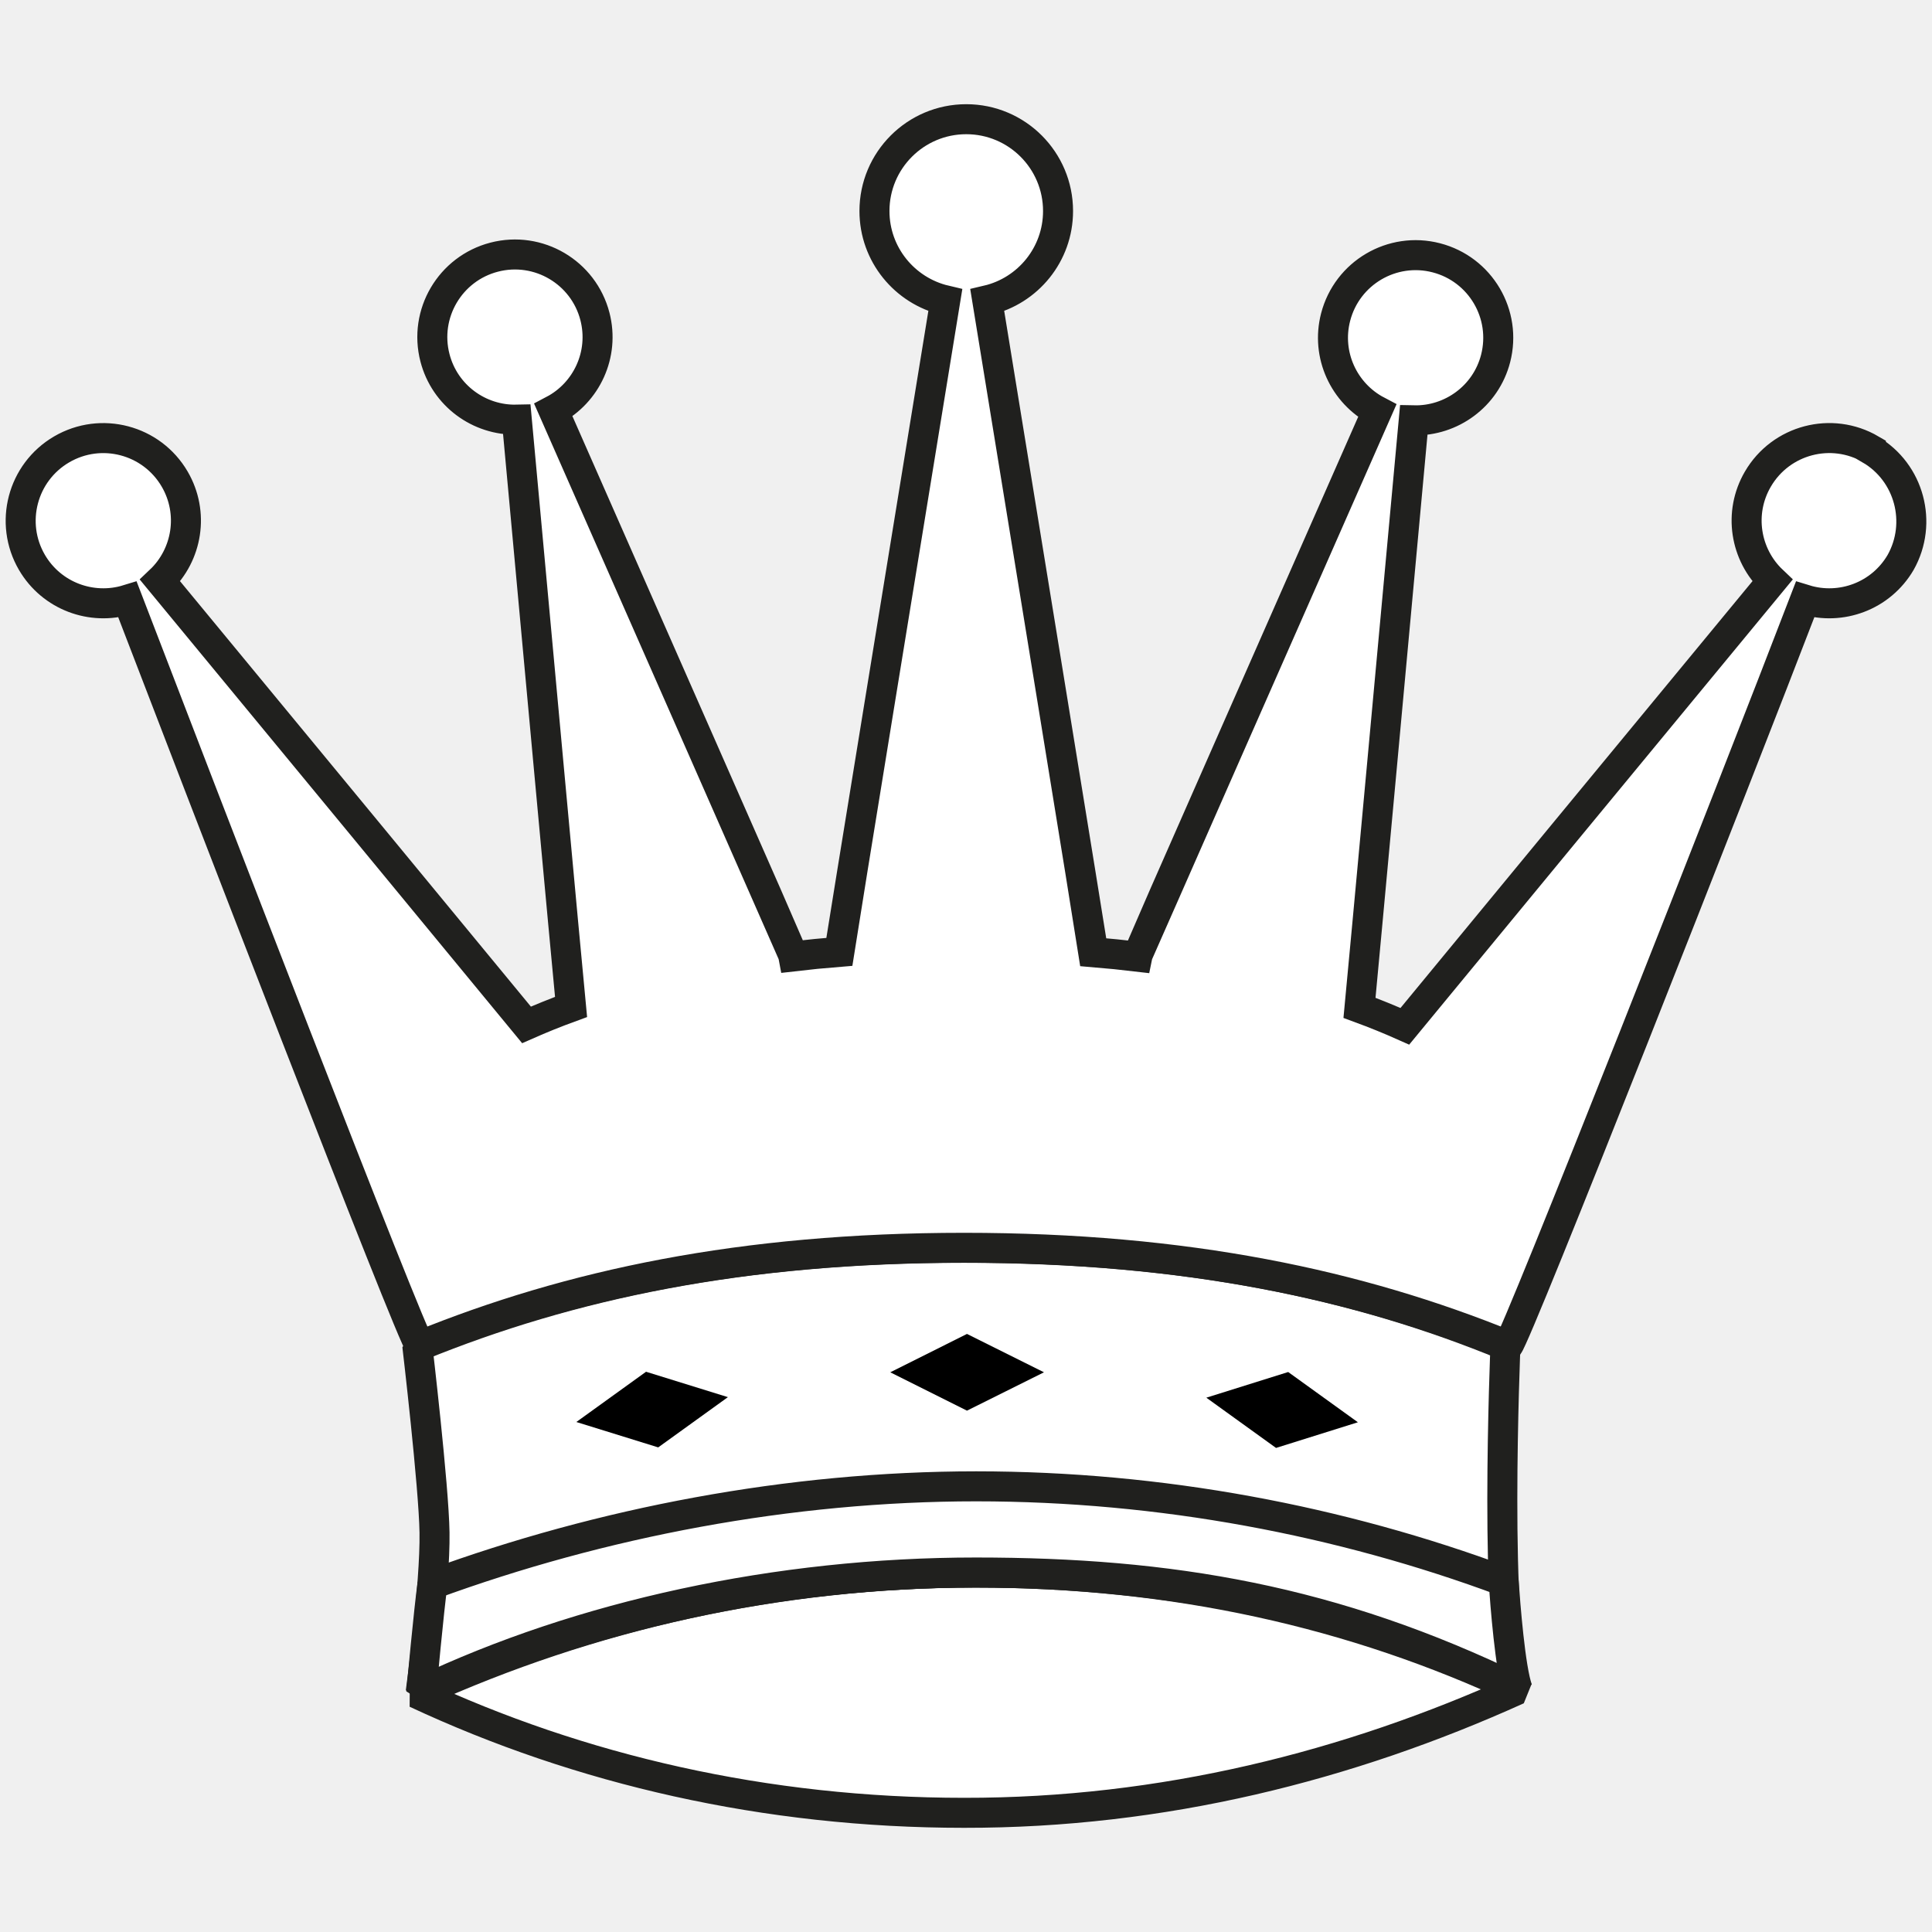
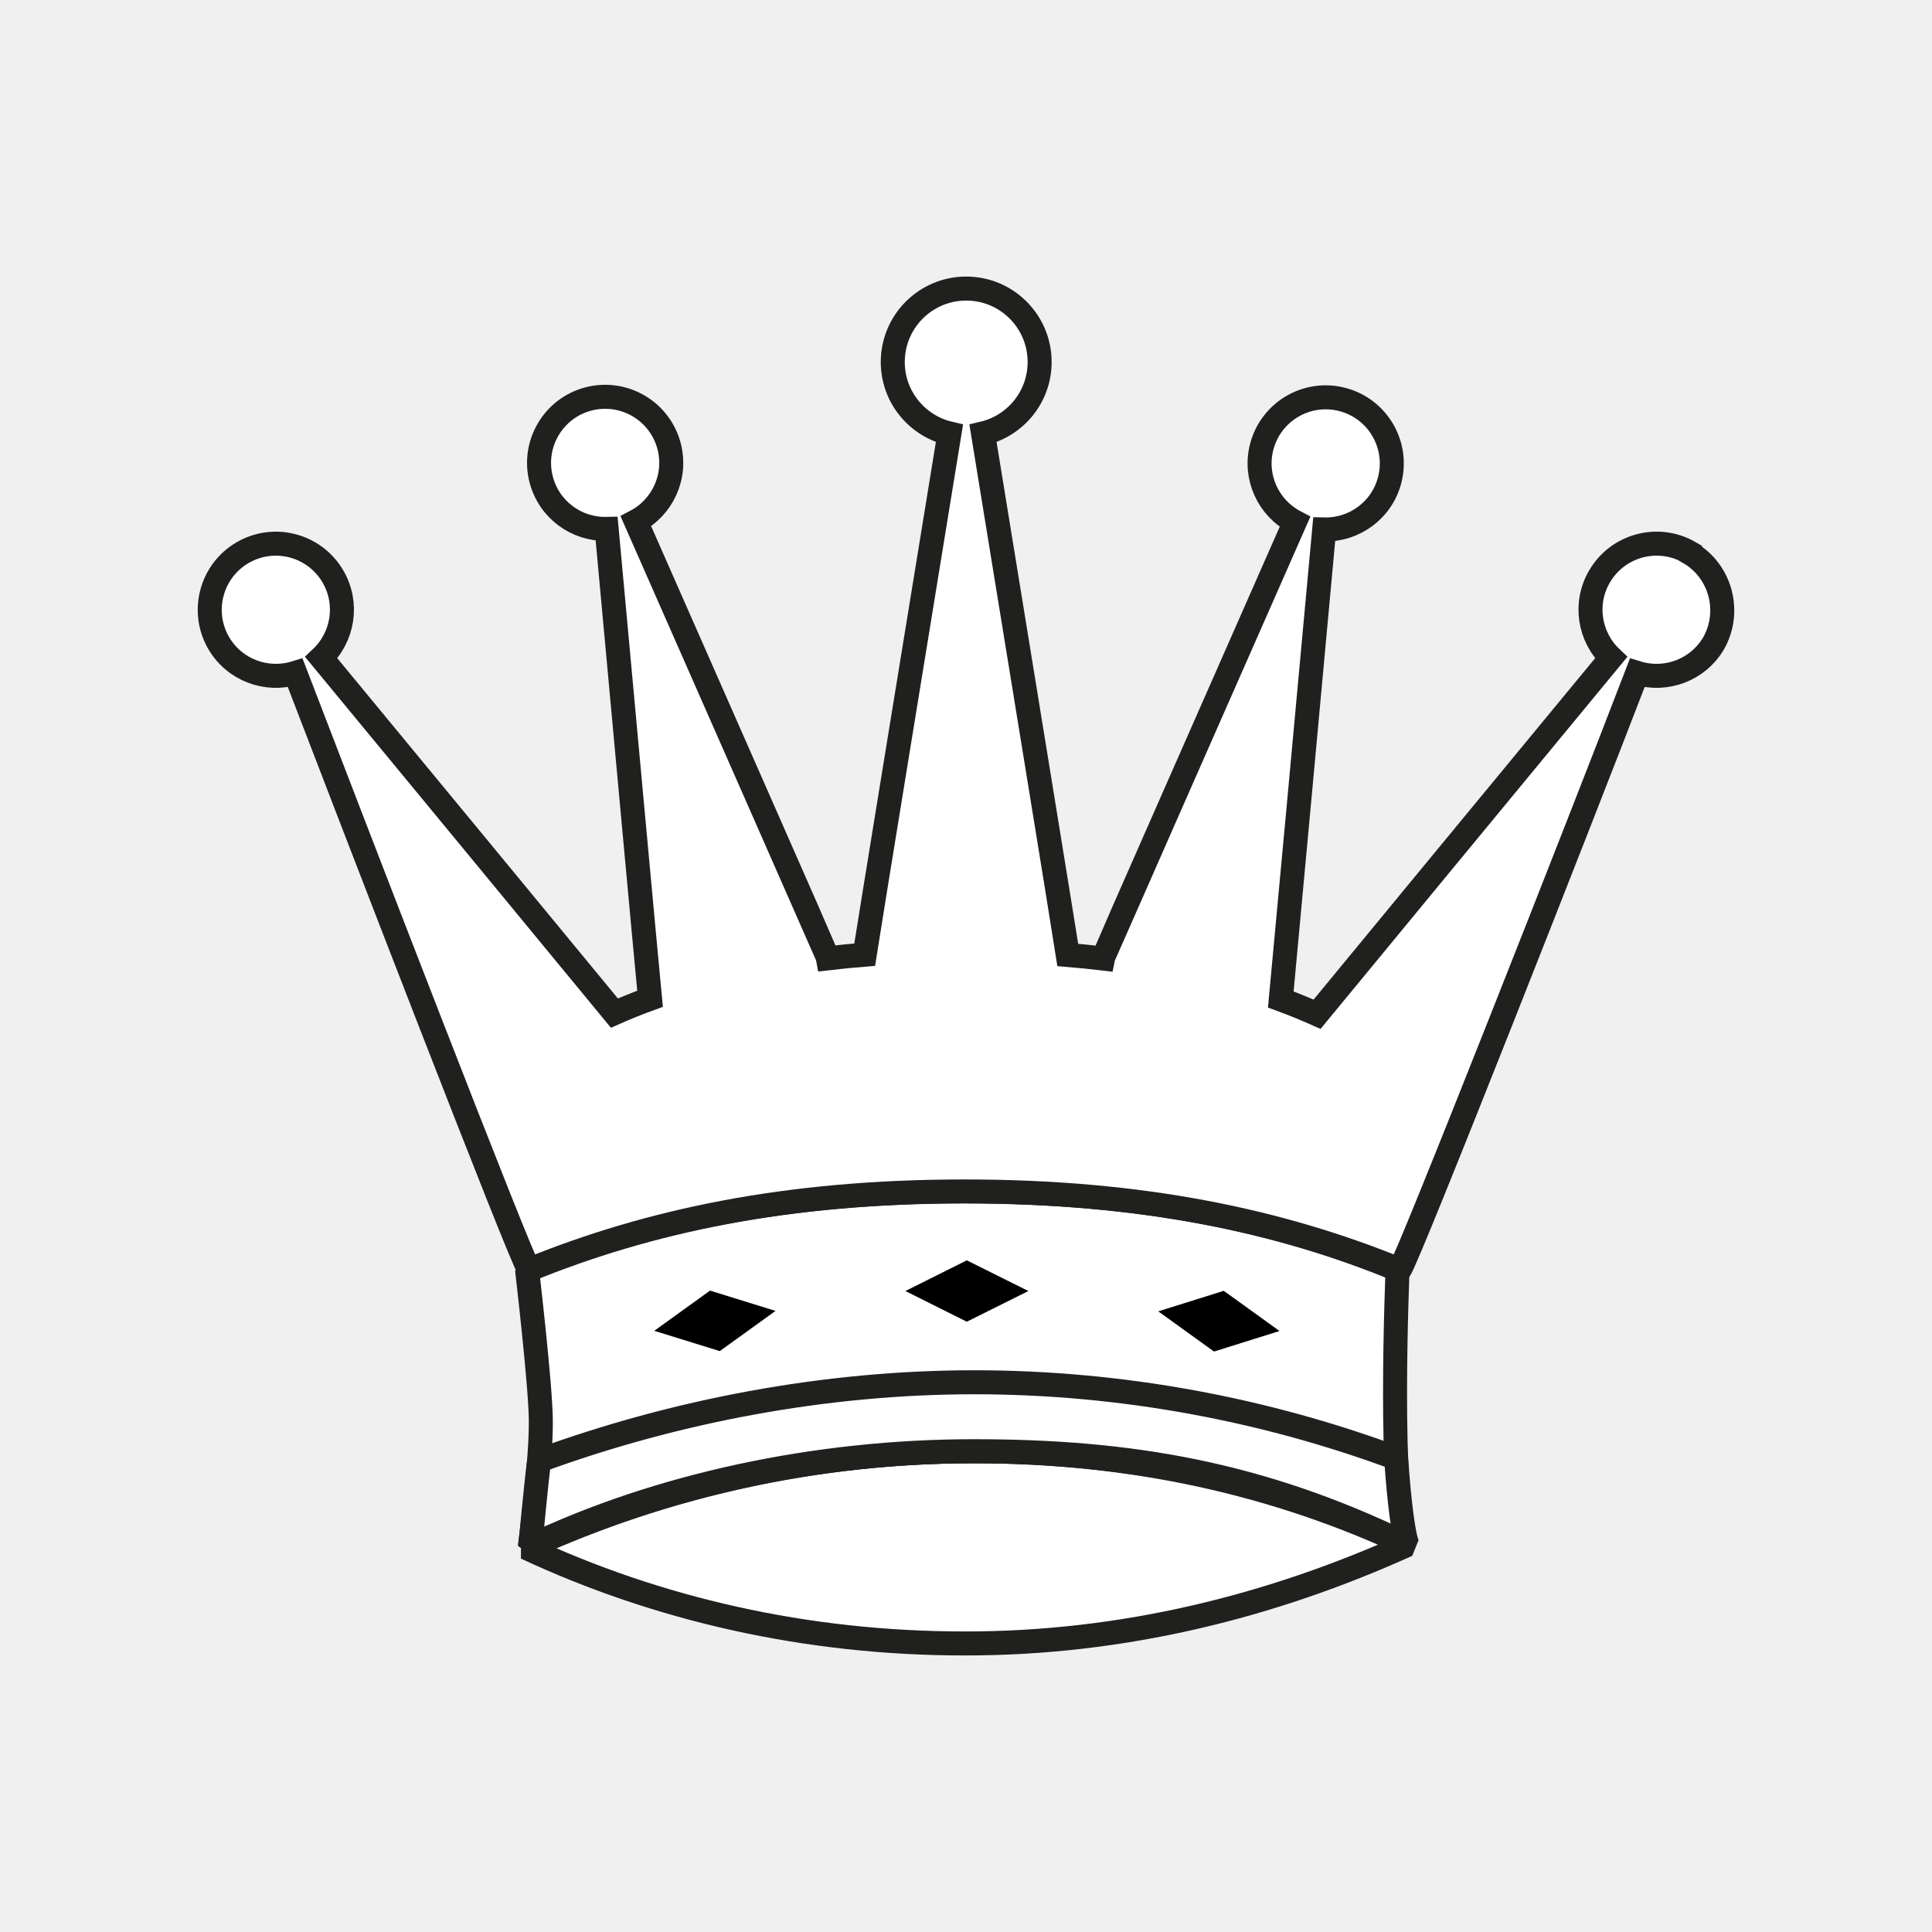
- <svg xmlns="http://www.w3.org/2000/svg" id="ecxVaknSlbo1" viewBox="0 0 45 45" shape-rendering="geometricPrecision" text-rendering="geometricPrecision" project-id="7abeaac6633d4d0e91ef28a48dbb310c" export-id="34a54b822953452188026cf15a3efcf3" cached="false">
-   <g transform="matrix(.2 0 0 0.2-79.16745 19.23173)">
-     <path d="M572.569,100.593c-19.085-8.924-40.003-13.609-63.095-13.609s-45.477,5.116-65.19,14.041c19.085,8.916,40.736,13.936,63.831,13.936c23.124.031,44.769-5.443,64.463-14.346l-.009-.022Z" fill="#fff" stroke="#20201e" stroke-width="3.495" stroke-linejoin="bevel" />
-     <path d="M571.153,60.543l-.012-.021c-17.156-7.072-37.118-11.375-63.035-11.375-25.949,0-46.012,4.306-63.671,11.397c0,0,1.926,16.371,2.006,21.785.095,6.097-1.61,18.591-1.61,18.591c19.712-8.925,41.56-13.942,64.652-13.942c22.649,0,45.669,4.648,63.095,13.609-2.863-5.726-1.416-40.018-1.416-40.018l-.009-.024Z" fill="#fff" stroke="#20201e" stroke-width="3.495" stroke-linejoin="bevel" />
-     <path d="M444.901,100.813c18.554-8.824,41.491-13.838,64.583-13.838c22.649,0,41.664,3.194,63.095,13.609-.863-2.407-1.441-9.885-1.628-12.598-18.969-7.047-39.889-11.047-61.421-11.047-21.771,0-43.674,4.218-63.325,11.409-.409,2.8-1.29,12.427-1.29,12.427l-.014.037Z" fill="#fff" stroke="#20201e" stroke-width="3.495" stroke-linejoin="bevel" />
-     <path d="M613.72,-43.828c-4.587-2.679-10.48-1.131-13.159,3.463-2.301,3.936-1.481,8.818,1.687,11.824-13.107,15.887-37.029,44.873-42.803,51.904-1.696-.757-3.453-1.476-5.281-2.148.519-5.392,4.307-46.537,6.317-68.421c4.366.1,8.394-2.791,9.534-7.199c1.33-5.148-1.757-10.399-6.907-11.73-5.14-1.332-10.391,1.759-11.724,6.904-1.143,4.409.974,8.892,4.842,10.921-9.478,21.513-27.869,63.262-27.915,63.435-.009.042-.003.085-.012.128-1.671-.198-3.389-.375-5.14-.519-.347-2.315-8.234-50.712-12.345-75.918c4.726-1.106,8.243-5.335,8.243-10.399c0-5.902-4.784-10.693-10.689-10.693s-10.692,4.792-10.692,10.693c0,5.063,3.527,9.292,8.249,10.399-4.093,25.093-11.93,73.162-12.341,75.877-1.828.147-3.616.321-5.361.527-.012-.061-.009-.114-.028-.169-.043-.174-18.437-41.928-27.909-63.438c3.862-2.028,5.976-6.509,4.836-10.921-1.33-5.144-6.584-8.236-11.727-6.904s-8.234,6.583-6.901,11.726c1.143,4.413,5.165,7.301,9.53,7.2c2.009,21.86,5.785,62.919,6.317,68.396-1.794.654-3.521,1.353-5.186,2.089-6.007-7.306-29.657-35.972-42.67-51.737c3.174-3.006,3.991-7.888,1.696-11.824-2.676-4.593-8.572-6.142-13.162-3.463-4.587,2.678-6.139,8.57-3.463,13.164c2.301,3.933,6.959,5.624,11.134,4.34c7.825,20.38,33.084,85.973,34.05,86.879c17.411-7.086,37.432-11.397,63.375-11.397c25.931,0,45.946,4.306,63.359,11.391.959-.908,26.551-65.961,34.579-86.873c4.178,1.284,8.833-.407,11.131-4.34c2.58-4.59,1.038-10.483-3.555-13.16l.091-.005Z" fill="#fff" stroke="#20201e" stroke-width="3.495" />
-     <polygon points="499.517,63.658 508.451,68.125 517.418,63.658 508.451,59.19" />
-     <polygon points="462.959,69.447 472.492,72.404 480.608,66.552 471.076,63.595" />
-     <polygon points="553.975,69.478 544.443,72.467 536.326,66.615 545.859,63.626" />
+ <svg xmlns="http://www.w3.org/2000/svg" id="egY0euM5TW21" viewBox="0 0 45 45" shape-rendering="geometricPrecision" text-rendering="geometricPrecision" project-id="7abeaac6633d4d0e91ef28a48dbb310c" export-id="749219a027a8474c8fbdbefc7c570d02" cached="false">
+   <g transform="matrix(.16 0 0 0.16-59.18101 19.88538)">
+     <path d="M572.569,100.593c-19.085-8.924-40.003-13.609-63.095-13.609s-45.477,5.116-65.19,14.041c19.085,8.916,40.736,13.936,63.831,13.936c23.124.031,44.769-5.443,64.463-14.346l-.009-.022Z" transform="translate(2.169089 0)" fill="#fff" stroke="#20201e" stroke-width="3.495" stroke-linejoin="bevel" />
+     <path d="M571.153,60.543l-.012-.021c-17.156-7.072-37.118-11.375-63.035-11.375-25.949,0-46.012,4.306-63.671,11.397c0,0,1.926,16.371,2.006,21.785.095,6.097-1.61,18.591-1.61,18.591c19.712-8.925,41.56-13.942,64.652-13.942c22.649,0,45.669,4.648,63.095,13.609-2.863-5.726-1.416-40.018-1.416-40.018l-.009-.024Z" transform="translate(2.169089 0)" fill="#fff" stroke="#20201e" stroke-width="3.495" stroke-linejoin="bevel" />
+     <path d="M444.901,100.813c18.554-8.824,41.491-13.838,64.583-13.838c22.649,0,41.664,3.194,63.095,13.609-.863-2.407-1.441-9.885-1.628-12.598-18.969-7.047-39.889-11.047-61.421-11.047-21.771,0-43.674,4.218-63.325,11.409-.409,2.8-1.29,12.427-1.29,12.427l-.014.037Z" transform="translate(2.169089 0)" fill="#fff" stroke="#20201e" stroke-width="3.495" stroke-linejoin="bevel" />
+     <path d="M613.72,-43.828c-4.587-2.679-10.48-1.131-13.159,3.463-2.301,3.936-1.481,8.818,1.687,11.824-13.107,15.887-37.029,44.873-42.803,51.904-1.696-.757-3.453-1.476-5.281-2.148.519-5.392,4.307-46.537,6.317-68.421c4.366.1,8.394-2.791,9.534-7.199c1.33-5.148-1.757-10.399-6.907-11.73-5.14-1.332-10.391,1.759-11.724,6.904-1.143,4.409.974,8.892,4.842,10.921-9.478,21.513-27.869,63.262-27.915,63.435-.009.042-.003.085-.012.128-1.671-.198-3.389-.375-5.14-.519-.347-2.315-8.234-50.712-12.345-75.918c4.726-1.106,8.243-5.335,8.243-10.399c0-5.902-4.784-10.693-10.689-10.693s-10.692,4.792-10.692,10.693c0,5.063,3.527,9.292,8.249,10.399-4.093,25.093-11.93,73.162-12.341,75.877-1.828.147-3.616.321-5.361.527-.012-.061-.009-.114-.028-.169-.043-.174-18.437-41.928-27.909-63.438c3.862-2.028,5.976-6.509,4.836-10.921-1.33-5.144-6.584-8.236-11.727-6.904s-8.234,6.583-6.901,11.726c1.143,4.413,5.165,7.301,9.53,7.2c2.009,21.86,5.785,62.919,6.317,68.396-1.794.654-3.521,1.353-5.186,2.089-6.007-7.306-29.657-35.972-42.67-51.737c3.174-3.006,3.991-7.888,1.696-11.824-2.676-4.593-8.572-6.142-13.162-3.463-4.587,2.678-6.139,8.57-3.463,13.164c2.301,3.933,6.959,5.624,11.134,4.34c7.825,20.38,33.084,85.973,34.05,86.879c17.411-7.086,37.432-11.397,63.375-11.397c25.931,0,45.946,4.306,63.359,11.391.959-.908,26.551-65.961,34.579-86.873c4.178,1.284,8.833-.407,11.131-4.34c2.58-4.59,1.038-10.483-3.555-13.16l.091-.005Z" transform="translate(2.169089 0)" fill="#fff" stroke="#20201e" stroke-width="3.495" />
+     <polygon points="499.517,63.658 508.451,68.125 517.418,63.658 508.451,59.19" transform="translate(2.169089 0)" />
+     <polygon points="462.959,69.447 472.492,72.404 480.608,66.552 471.076,63.595" transform="translate(2.169089 0)" />
+     <polygon points="553.975,69.478 544.443,72.467 536.326,66.615 545.859,63.626" transform="translate(2.169089 0)" />
  </g>
</svg>
